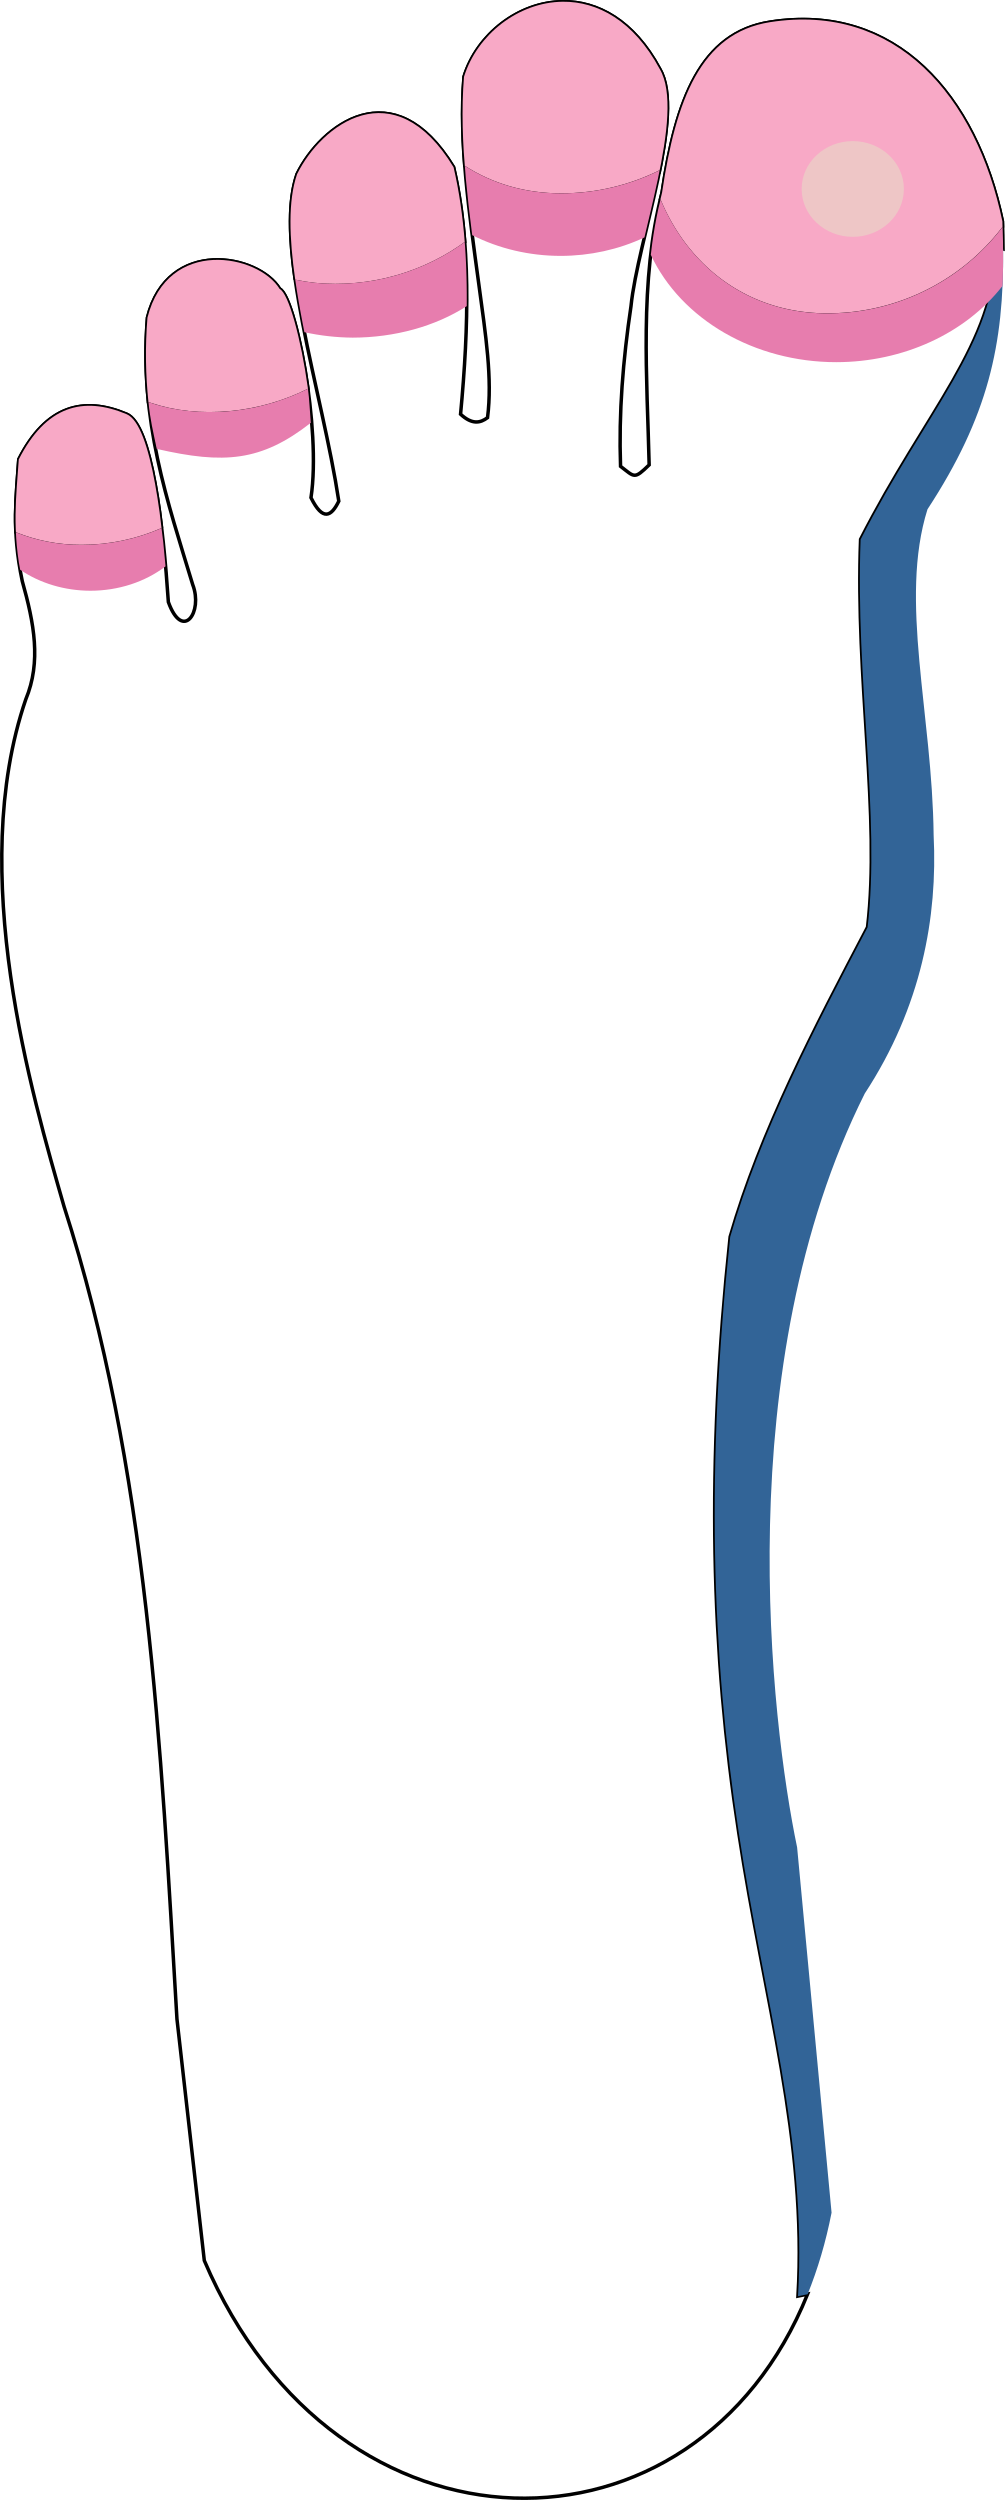
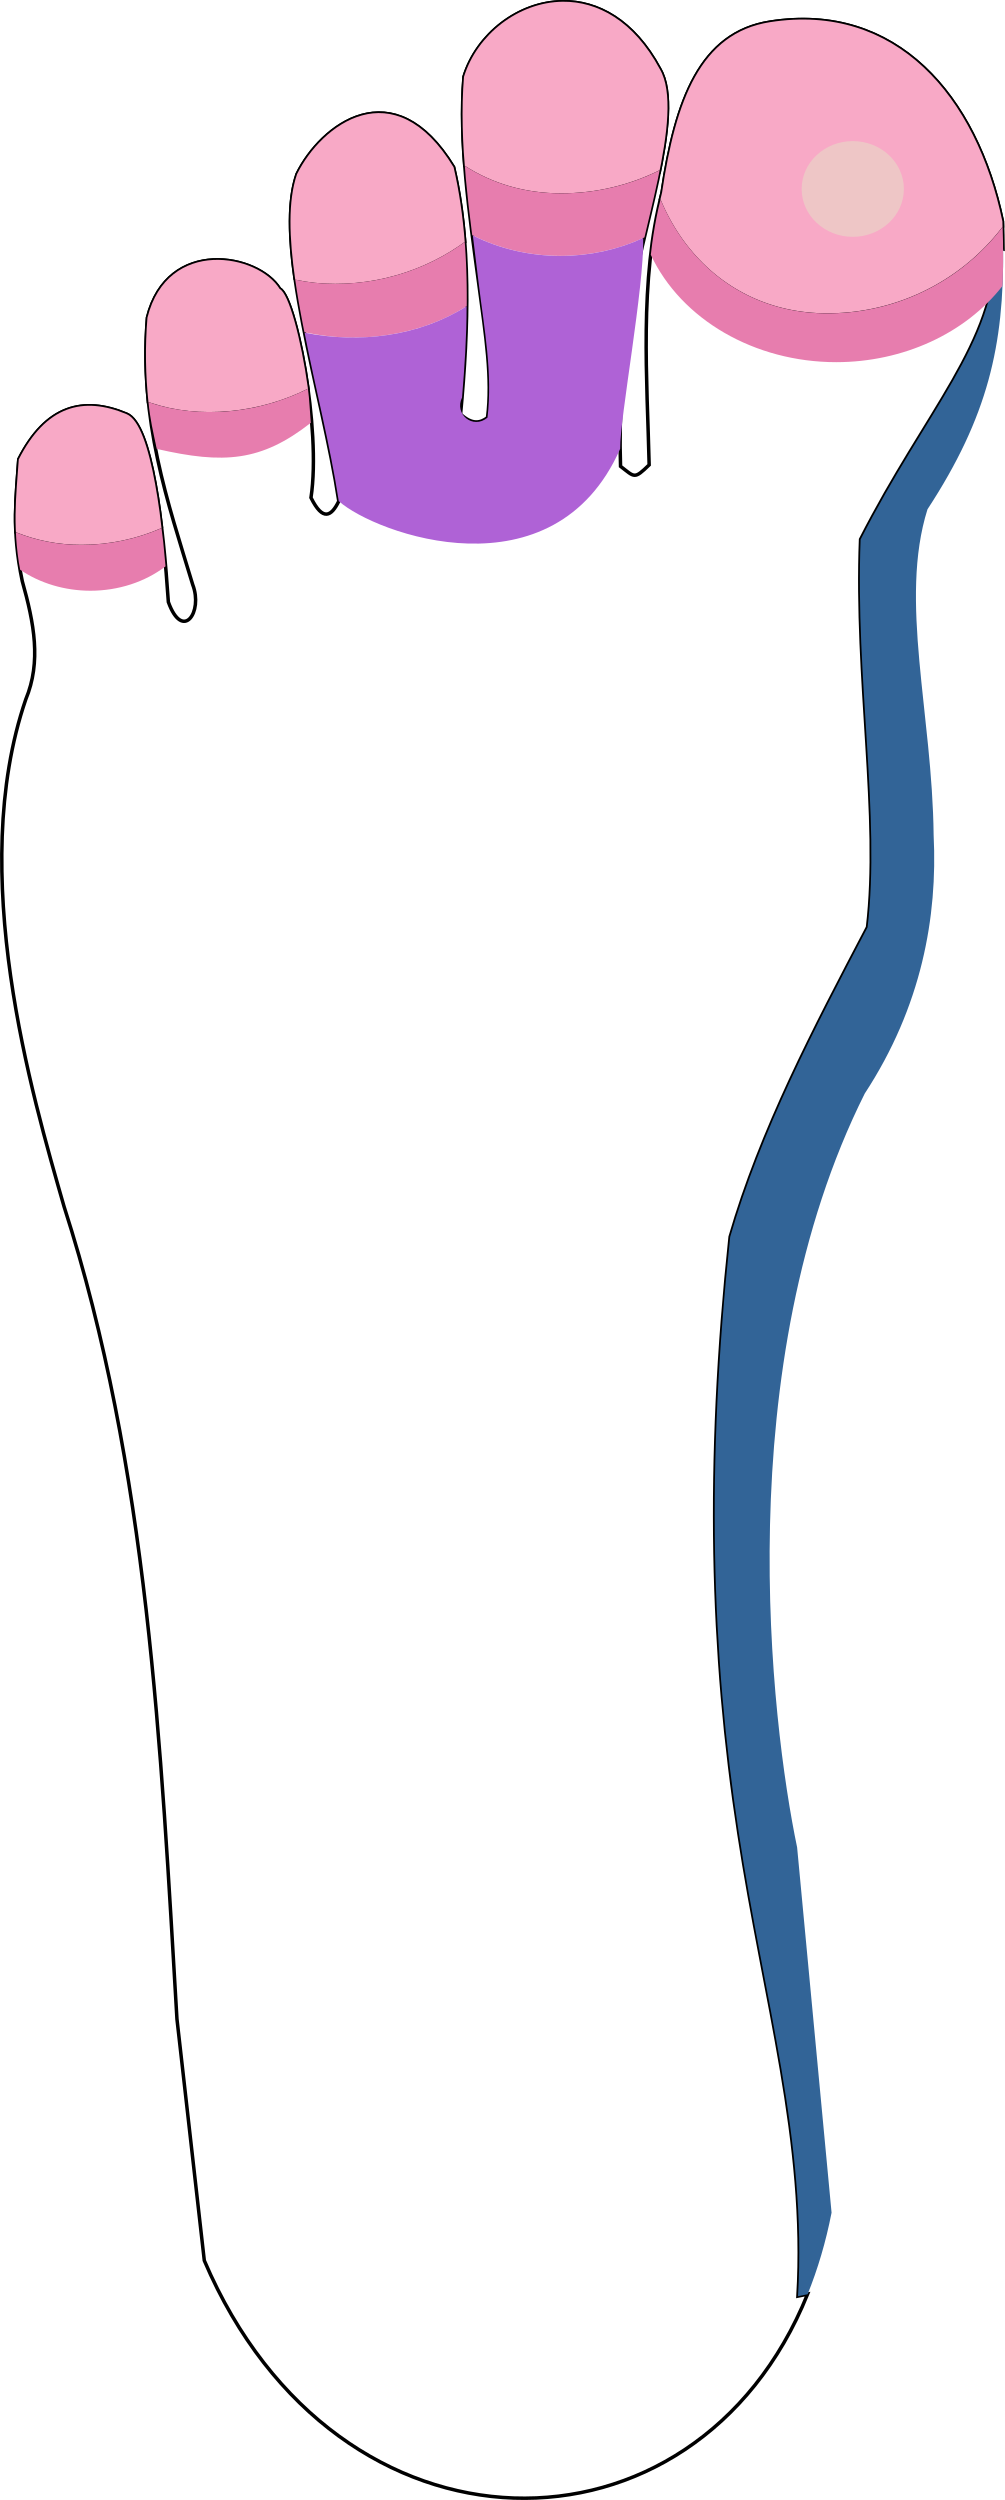
<svg xmlns="http://www.w3.org/2000/svg" width="76.06mm" height="189.229mm" viewBox="0 0 76.06 189.229" version="1.1" id="svg305">
  <defs id="defs302" />
  <g id="layer1" transform="translate(17.8945,-55.14384)">
    <path id="path454" style="fill:none;fill-rule:evenodd;stroke:#000000;stroke-width:0.265;stroke-dasharray:none;paint-order:stroke fill markers;stop-color:#000000" d="m 24.706,55.276 c -3.353,0.034 -6.482,2.482 -7.476,5.679 -0.405,4.954 0.387,10.29 1.119,15.712 0.522,3.866 1.037,7.141 0.658,10.091 -0.54,0.402 -1.152,0.554 -2.041,-0.263 0.636,-6.729 0.777,-13.102 -0.527,-18.694 -4.531,-7.446 -10.028,-3.179 -11.848,0.527 -1.839,5.354 1.916,16.5 3.159,24.75 -0.558,1.141 -1.2,1.562 -2.106,-0.263 0.795,-5.219 -1.18,-15.222 -2.37,-15.798 -1.602,-2.627 -8.47,-3.95 -10.005,2.172 -0.644,7.807 1.527,13.925 3.423,20.208 0.801,2.082 -0.758,4.315 -1.843,1.316 -0.382,-5.73 -1.246,-13.43 -3.159,-14.218 -3.29,-1.379 -6.1,-0.634 -8.162,3.423 -0.181,2.758 -0.561,5.285 0.263,9.215 0.894,3.186 1.453,6.09 0.264,8.952 -4.491,13.153 0.472,29.903 2.896,38.375 6.383,19.838 7.331,40.978 8.548,61.507 l 2.07,18.281 c 10.047,23.545 37.187,23.546 45.664,2.542 l -0.727,0.148 c 0.022,-0.369 0.039,-0.737 0.053,-1.103 0.014,-0.366 0.025,-0.731 0.032,-1.096 0.014,-0.728 0.014,-1.452 10e-4,-2.173 -0.013,-0.721 -0.039,-1.438 -0.076,-2.153 -0.037,-0.715 -0.086,-1.427 -0.145,-2.137 -0.059,-0.711 -0.129,-1.419 -0.207,-2.128 -0.078,-0.708 -0.165,-1.416 -0.26,-2.123 -0.095,-0.707 -0.198,-1.415 -0.306,-2.123 -0.109,-0.708 -0.224,-1.418 -0.345,-2.129 -0.12,-0.711 -0.246,-1.424 -0.376,-2.139 -0.129,-0.716 -0.263,-1.434 -0.398,-2.155 -0.272,-1.443 -0.554,-2.901 -0.836,-4.38 -0.282,-1.479 -0.564,-2.978 -0.837,-4.506 -0.136,-0.764 -0.27,-1.535 -0.399,-2.314 -0.13,-0.779 -0.256,-1.565 -0.377,-2.361 -0.131,-0.851 -0.255,-1.704 -0.373,-2.561 -0.118,-0.856 -0.228,-1.715 -0.332,-2.578 -0.104,-0.863 -0.201,-1.729 -0.291,-2.6 -0.09,-0.871 -0.173,-1.745 -0.249,-2.625 -0.076,-0.88 -0.145,-1.764 -0.206,-2.654 -0.061,-0.89 -0.115,-1.785 -0.162,-2.687 -0.047,-0.901 -0.086,-1.808 -0.118,-2.722 -0.032,-0.914 -0.056,-1.834 -0.073,-2.762 -0.017,-0.928 -0.025,-1.863 -0.026,-2.806 -10e-4,-0.943 0.005,-1.894 0.02,-2.853 0.015,-0.959 0.037,-1.926 0.068,-2.903 0.031,-0.977 0.069,-1.963 0.116,-2.958 0.047,-0.995 0.103,-2 0.166,-3.016 0.064,-1.015 0.135,-2.041 0.216,-3.078 0.081,-1.037 0.17,-2.084 0.267,-3.143 0.098,-1.059 0.204,-2.13 0.319,-3.212 0.145,-0.502 0.298,-1.003 0.456,-1.503 0.158,-0.5 0.323,-0.999 0.493,-1.496 0.17,-0.497 0.347,-0.994 0.529,-1.489 0.182,-0.495 0.369,-0.989 0.561,-1.483 0.192,-0.493 0.39,-0.985 0.591,-1.476 0.202,-0.491 0.408,-0.981 0.618,-1.471 0.21,-0.489 0.425,-0.978 0.643,-1.466 0.218,-0.488 0.441,-0.975 0.666,-1.461 0.451,-0.973 0.916,-1.943 1.39,-2.911 0.474,-0.968 0.959,-1.935 1.45,-2.9 0.491,-0.965 0.989,-1.928 1.491,-2.891 0.502,-0.963 1.007,-1.925 1.512,-2.887 0.062,-0.524 0.112,-1.056 0.152,-1.595 0.04,-0.539 0.071,-1.087 0.092,-1.641 0.021,-0.554 0.034,-1.116 0.039,-1.684 0.005,-0.568 0.003,-1.143 -0.006,-1.723 -0.009,-0.581 -0.024,-1.167 -0.044,-1.76 -0.02,-0.593 -0.045,-1.191 -0.074,-1.795 -0.057,-1.207 -0.129,-2.434 -0.206,-3.678 -0.077,-1.244 -0.158,-2.505 -0.234,-3.779 -0.075,-1.274 -0.145,-2.56 -0.199,-3.856 -0.027,-0.648 -0.05,-1.298 -0.067,-1.949 -0.018,-0.652 -0.029,-1.305 -0.035,-1.96 -0.006,-0.655 -0.005,-1.31 0.004,-1.967 0.009,-0.657 0.025,-1.314 0.051,-1.971 0.313,-0.612 0.626,-1.206 0.939,-1.782 0.313,-0.577 0.625,-1.137 0.935,-1.682 0.311,-0.545 0.619,-1.074 0.925,-1.59 0.306,-0.516 0.608,-1.019 0.906,-1.509 0.596,-0.982 1.175,-1.916 1.725,-2.817 0.275,-0.451 0.543,-0.893 0.803,-1.329 0.26,-0.436 0.512,-0.865 0.753,-1.289 0.242,-0.424 0.474,-0.844 0.695,-1.26 0.221,-0.416 0.431,-0.829 0.629,-1.241 0.198,-0.411 0.384,-0.821 0.556,-1.231 0.086,-0.205 0.169,-0.411 0.248,-0.616 0.079,-0.205 0.154,-0.411 0.226,-0.618 0.072,-0.206 0.14,-0.413 0.204,-0.62 0.064,-0.207 0.125,-0.416 0.181,-0.625 0.056,-0.209 0.109,-0.419 0.157,-0.63 0.048,-0.211 0.092,-0.424 0.131,-0.637 0.04,-0.214 0.075,-0.428 0.105,-0.645 0.031,-0.216 0.056,-0.434 0.077,-0.654 0.021,-0.22 0.038,-0.441 0.05,-0.665 0.012,-0.224 0.019,-0.449 0.021,-0.677 l 0.517,0.135 c -0.006,-0.68 -0.02,-1.37 -0.047,-2.086 -1.98,-9.492 -8.069,-16.578 -17.594,-15.08 -5.248,0.825 -7.12,5.884 -8.165,12.89 -1.75,6.64 -1.125,14.245 -0.981,20.623 -1.146,1.111 -1.082,0.94 -2.166,0.106 -0.144,-4.037 0.19,-8.074 0.79,-12.111 0.504,-5.004 4.174,-14.581 2.172,-17.97 -1.982,-3.678 -4.726,-5.113 -7.334,-5.087 z" />
    <path id="path311" style="fill:#326497;fill-rule:evenodd;stroke:none;stroke-width:0.265;stroke-dasharray:none;paint-order:stroke fill markers;stop-color:#000000;fill-opacity:1" d="m 58.031,73.993 -0.517,-0.135 c -0.002,0.228 -0.009,0.453 -0.021,0.677 -0.012,0.224 -0.028,0.445 -0.05,0.665 -0.021,0.22 -0.047,0.438 -0.077,0.654 -0.03,0.216 -0.066,0.431 -0.105,0.645 -0.04,0.214 -0.083,0.426 -0.131,0.637 -0.048,0.211 -0.1,0.421 -0.157,0.63 -0.056,0.209 -0.117,0.417 -0.181,0.625 -0.064,0.207 -0.132,0.414 -0.204,0.62 -0.072,0.206 -0.147,0.412 -0.226,0.618 -0.079,0.205 -0.162,0.411 -0.248,0.616 -0.172,0.41 -0.358,0.82 -0.556,1.231 -0.198,0.411 -0.408,0.825 -0.629,1.241 -0.221,0.416 -0.453,0.836 -0.695,1.26 -0.242,0.424 -0.494,0.853 -0.753,1.289 -0.26,0.436 -0.528,0.878 -0.803,1.329 -0.55,0.901 -1.129,1.836 -1.725,2.817 -0.298,0.491 -0.601,0.993 -0.906,1.509 -0.306,0.516 -0.614,1.045 -0.925,1.59 -0.311,0.545 -0.622,1.105 -0.935,1.682 -0.313,0.577 -0.626,1.17 -0.939,1.782 -0.026,0.657 -0.042,1.315 -0.051,1.971 -0.009,0.657 -0.009,1.312 -0.004,1.967 0.006,0.655 0.018,1.308 0.035,1.96 0.018,0.652 0.04,1.302 0.067,1.949 0.054,1.295 0.123,2.582 0.199,3.856 0.075,1.274 0.157,2.535 0.234,3.779 0.077,1.244 0.149,2.471 0.206,3.678 0.029,0.603 0.054,1.202 0.074,1.795 0.02,0.593 0.035,1.179 0.044,1.76 0.009,0.581 0.011,1.155 0.006,1.723 -0.005,0.568 -0.018,1.129 -0.039,1.684 -0.021,0.554 -0.052,1.101 -0.092,1.641 -0.04,0.539 -0.091,1.072 -0.152,1.595 -0.505,0.962 -1.01,1.924 -1.512,2.887 -0.502,0.963 -1,1.926 -1.491,2.891 -0.491,0.965 -0.976,1.931 -1.45,2.9 -0.474,0.968 -0.939,1.938 -1.39,2.911 -0.225,0.486 -0.448,0.974 -0.666,1.461 -0.218,0.488 -0.433,0.977 -0.643,1.466 -0.21,0.489 -0.416,0.98 -0.618,1.471 -0.202,0.491 -0.399,0.983 -0.591,1.476 -0.192,0.493 -0.379,0.987 -0.561,1.483 -0.182,0.495 -0.358,0.991 -0.529,1.489 -0.17,0.497 -0.335,0.996 -0.493,1.496 -0.158,0.5 -0.311,1.001 -0.456,1.503 -0.115,1.083 -0.221,2.153 -0.319,3.212 -0.098,1.059 -0.187,2.106 -0.267,3.143 -0.081,1.037 -0.152,2.062 -0.216,3.078 -0.064,1.015 -0.119,2.02 -0.166,3.016 -0.047,0.995 -0.086,1.981 -0.116,2.958 -0.031,0.977 -0.053,1.944 -0.068,2.903 -0.015,0.959 -0.021,1.91 -0.02,2.853 0.001,0.943 0.01,1.878 0.026,2.806 0.017,0.928 0.041,1.848 0.073,2.762 0.032,0.914 0.071,1.821 0.118,2.722 0.047,0.901 0.101,1.797 0.162,2.687 0.061,0.89 0.13,1.774 0.206,2.654 0.076,0.88 0.159,1.754 0.249,2.625 0.09,0.871 0.188,1.737 0.291,2.6 0.104,0.863 0.215,1.721 0.332,2.578 0.118,0.856 0.242,1.71 0.373,2.561 0.121,0.795 0.247,1.582 0.377,2.361 0.13,0.779 0.263,1.55 0.399,2.314 0.272,1.528 0.554,3.028 0.837,4.506 0.282,1.479 0.564,2.936 0.836,4.38 0.136,0.722 0.269,1.44 0.398,2.155 0.129,0.716 0.255,1.428 0.376,2.139 0.12,0.711 0.236,1.42 0.345,2.129 0.109,0.708 0.212,1.416 0.306,2.123 0.095,0.707 0.182,1.415 0.26,2.123 0.078,0.708 0.148,1.417 0.207,2.128 0.059,0.711 0.107,1.423 0.145,2.137 0.037,0.715 0.064,1.432 0.076,2.153 0.013,0.721 0.013,1.445 -0.001,2.173 -0.007,0.364 -0.017,0.729 -0.032,1.096 -0.014,0.366 -0.032,0.734 -0.053,1.103 l 0.727,-0.148 c 0.763,-1.889 1.377,-3.945 1.812,-6.172 l -2.607,-27.648 c -1.993,-9.565 -5.188,-36.461 5.12,-57.064 4.31,-6.585 5.519,-13.382 5.213,-19.549 -0.096,-9.172 -2.632,-17.775 -0.466,-24.669 4.597,-7.036 5.794,-12.45 5.726,-19.698 z" />
    <g id="g5602" style="display:inline" transform="translate(-79.13922,-72.01087)">
      <path id="path960" style="font-variation-settings:normal;opacity:1;vector-effect:none;fill:#f8a9c6;fill-opacity:1;fill-rule:evenodd;stroke:#000000;stroke-width:0.265;stroke-linecap:butt;stroke-linejoin:miter;stroke-miterlimit:4;stroke-dasharray:none;stroke-dashoffset:0;stroke-opacity:1;-inkscape-stroke:none;paint-order:stroke fill markers;stop-color:#000000;stop-opacity:1" d="m 73.471,167.128 c -0.049,-0.406 -0.093,-0.817 -0.148,-1.213 -0.103,-0.745 -0.217,-1.468 -0.343,-2.153 -0.063,-0.342 -0.128,-0.675 -0.197,-0.996 -0.069,-0.321 -0.141,-0.63 -0.217,-0.926 -0.075,-0.295 -0.154,-0.576 -0.236,-0.841 -0.082,-0.265 -0.167,-0.514 -0.256,-0.745 -0.089,-0.231 -0.182,-0.443 -0.278,-0.635 -0.096,-0.192 -0.196,-0.363 -0.3,-0.512 -0.052,-0.074 -0.105,-0.143 -0.159,-0.206 -0.054,-0.063 -0.109,-0.119 -0.164,-0.17 -0.056,-0.051 -0.113,-0.095 -0.171,-0.133 -0.058,-0.038 -0.116,-0.069 -0.176,-0.094 -0.206,-0.086 -0.41,-0.164 -0.611,-0.234 -0.202,-0.069 -0.402,-0.13 -0.599,-0.181 -0.198,-0.052 -0.394,-0.095 -0.588,-0.129 -0.194,-0.034 -0.385,-0.059 -0.575,-0.074 -0.19,-0.015 -0.377,-0.021 -0.562,-0.017 -0.185,0.004 -0.369,0.018 -0.549,0.041 -0.181,0.024 -0.359,0.058 -0.535,0.102 -0.176,0.044 -0.35,0.099 -0.521,0.164 -0.171,0.065 -0.34,0.141 -0.507,0.227 -0.167,0.087 -0.331,0.184 -0.492,0.293 -0.162,0.109 -0.321,0.229 -0.477,0.36 -0.156,0.131 -0.311,0.274 -0.462,0.429 -0.151,0.155 -0.3,0.321 -0.445,0.5 -0.146,0.179 -0.289,0.369 -0.429,0.572 -0.14,0.203 -0.278,0.419 -0.412,0.646 -0.135,0.228 -0.266,0.468 -0.395,0.722 -0.045,0.689 -0.103,1.364 -0.151,2.051 -0.024,0.343 -0.045,0.689 -0.062,1.041 -0.017,0.352 -0.028,0.71 -0.032,1.077 -0.004,0.367 6.98e-4,0.743 0.015,1.131 0.003,0.07 0.011,0.146 0.014,0.217 1.519,0.613 3.18,0.952 4.953,0.952 2.137,0 4.188,-0.45 6.07,-1.269 z" />
      <path id="path5536" style="font-variation-settings:normal;display:inline;opacity:1;vector-effect:none;fill:#f8a9c6;fill-opacity:1;fill-rule:evenodd;stroke:#000000;stroke-width:0.265;stroke-linecap:butt;stroke-linejoin:miter;stroke-miterlimit:4;stroke-dasharray:none;stroke-dashoffset:0;stroke-opacity:1;-inkscape-stroke:none;paint-order:stroke fill markers;stop-color:#000000;stop-opacity:1" d="m 72.479,157.58 c 0.057,0.02 0.113,0.043 0.171,0.062 0.227,0.076 0.456,0.146 0.689,0.21 0.233,0.064 0.469,0.122 0.709,0.174 0.24,0.052 0.482,0.098 0.728,0.137 0.246,0.04 0.494,0.073 0.746,0.099 0.252,0.027 0.507,0.046 0.765,0.06 0.258,0.013 0.518,0.021 0.782,0.021 0.264,0 0.527,-0.006 0.788,-0.019 0.262,-0.012 0.522,-0.03 0.781,-0.055 0.259,-0.024 0.517,-0.055 0.774,-0.091 0.256,-0.036 0.511,-0.078 0.765,-0.126 0.253,-0.048 0.505,-0.102 0.755,-0.161 0.25,-0.059 0.498,-0.124 0.744,-0.194 0.246,-0.07 0.49,-0.146 0.732,-0.227 0.242,-0.081 0.481,-0.168 0.719,-0.26 0.237,-0.092 0.472,-0.19 0.705,-0.292 0.232,-0.103 0.463,-0.211 0.69,-0.324 0.011,-0.005 0.022,-0.012 0.033,-0.017 -0.53,-3.826 -1.464,-7.223 -2.143,-7.551 -1.602,-2.627 -8.47,-3.95 -10.005,2.172 -0.186,2.253 -0.136,4.365 0.072,6.381 z" />
      <path id="path5506" style="font-variation-settings:normal;display:inline;opacity:1;vector-effect:none;fill:#f8a9c6;fill-opacity:1;fill-rule:evenodd;stroke:#000000;stroke-width:0.265;stroke-linecap:butt;stroke-linejoin:miter;stroke-miterlimit:4;stroke-dasharray:none;stroke-dashoffset:0;stroke-opacity:1;-inkscape-stroke:none;paint-order:stroke fill markers;stop-color:#000000;stop-opacity:1" d="m 83.589,148.321 c 0.004,8e-4 0.007,0.002 0.011,0.003 0.24,0.052 0.482,0.098 0.728,0.137 0.246,0.04 0.495,0.073 0.747,0.099 0.252,0.027 0.506,0.047 0.764,0.06 0.258,0.013 0.519,0.02 0.782,0.02 0.264,0 0.526,-0.006 0.788,-0.019 0.262,-0.012 0.522,-0.03 0.781,-0.055 0.259,-0.024 0.517,-0.055 0.774,-0.091 0.256,-0.036 0.511,-0.078 0.765,-0.126 0.253,-0.048 0.505,-0.101 0.755,-0.16 0.25,-0.059 0.498,-0.124 0.744,-0.195 0.246,-0.07 0.49,-0.146 0.732,-0.227 0.242,-0.081 0.482,-0.168 0.719,-0.26 0.237,-0.092 0.472,-0.189 0.705,-0.292 0.232,-0.103 0.462,-0.21 0.689,-0.323 0.227,-0.113 0.452,-0.231 0.673,-0.354 0.222,-0.123 0.441,-0.251 0.656,-0.384 0.216,-0.133 0.428,-0.271 0.637,-0.414 0.129,-0.088 0.254,-0.181 0.381,-0.272 -0.152,-1.957 -0.421,-3.848 -0.843,-5.656 -4.531,-7.446 -10.028,-3.179 -11.848,0.527 -0.688,2.002 -0.593,4.815 -0.14,7.983 z" />
      <path id="path5452" style="font-variation-settings:normal;opacity:1;vector-effect:none;fill:#f8a9c6;fill-opacity:1;fill-rule:evenodd;stroke:#000000;stroke-width:0.265;stroke-linecap:butt;stroke-linejoin:miter;stroke-miterlimit:4;stroke-dasharray:none;stroke-dashoffset:0;stroke-opacity:1;-inkscape-stroke:none;paint-order:stroke fill markers;stop-color:#000000;stop-opacity:1" d="m 111.175,140.04 c 0.038,-0.189 0.079,-0.38 0.114,-0.566 0.079,-0.422 0.151,-0.837 0.214,-1.244 0.063,-0.407 0.117,-0.806 0.16,-1.194 0.043,-0.388 0.073,-0.764 0.091,-1.128 0.018,-0.363 0.022,-0.713 0.01,-1.046 -0.006,-0.167 -0.016,-0.329 -0.029,-0.487 -0.014,-0.158 -0.032,-0.312 -0.055,-0.461 -0.022,-0.149 -0.049,-0.293 -0.081,-0.433 -0.032,-0.139 -0.068,-0.273 -0.11,-0.402 -0.042,-0.129 -0.088,-0.252 -0.14,-0.37 -0.052,-0.118 -0.109,-0.229 -0.172,-0.335 -0.124,-0.23 -0.251,-0.451 -0.38,-0.664 -0.13,-0.213 -0.262,-0.417 -0.397,-0.612 -0.135,-0.196 -0.272,-0.383 -0.412,-0.562 -0.14,-0.179 -0.282,-0.35 -0.426,-0.513 -0.144,-0.163 -0.291,-0.318 -0.439,-0.465 -0.148,-0.147 -0.298,-0.286 -0.45,-0.418 -0.152,-0.132 -0.305,-0.256 -0.46,-0.372 -0.155,-0.117 -0.311,-0.226 -0.469,-0.328 -0.157,-0.102 -0.316,-0.197 -0.476,-0.284 -0.16,-0.088 -0.32,-0.168 -0.482,-0.242 -0.161,-0.074 -0.324,-0.14 -0.487,-0.201 -0.163,-0.06 -0.326,-0.114 -0.49,-0.161 -0.164,-0.047 -0.328,-0.088 -0.492,-0.122 -0.164,-0.034 -0.328,-0.063 -0.492,-0.085 -0.164,-0.022 -0.329,-0.038 -0.492,-0.048 -0.164,-0.01 -0.327,-0.014 -0.49,-0.012 h -5.2e-4 c -0.21,0.002 -0.418,0.013 -0.626,0.034 -0.207,0.021 -0.413,0.05 -0.618,0.088 -0.204,0.038 -0.407,0.085 -0.607,0.14 -0.2,0.055 -0.398,0.119 -0.593,0.19 -0.195,0.071 -0.387,0.15 -0.576,0.236 -0.189,0.086 -0.375,0.18 -0.558,0.281 -0.182,0.101 -0.361,0.208 -0.535,0.322 -0.174,0.114 -0.345,0.235 -0.511,0.362 -0.166,0.127 -0.327,0.261 -0.483,0.399 -0.156,0.139 -0.307,0.283 -0.452,0.434 -0.145,0.15 -0.285,0.306 -0.419,0.466 -0.134,0.16 -0.262,0.326 -0.383,0.496 -0.121,0.17 -0.237,0.344 -0.345,0.523 -0.108,0.179 -0.209,0.361 -0.302,0.548 -0.094,0.186 -0.18,0.377 -0.258,0.571 -0.078,0.194 -0.149,0.39 -0.211,0.59 -0.051,0.619 -0.083,1.245 -0.098,1.875 -0.016,0.631 -0.015,1.267 -5.1e-4,1.907 0.014,0.641 0.043,1.286 0.082,1.936 0.021,0.339 0.052,0.682 0.078,1.023 2.053,1.321 4.515,2.082 7.293,2.082 2.636,0 5.181,-0.62 7.453,-1.75 z" />
      <path id="path302" style="display:inline;fill:#f8a9c6;fill-opacity:1;fill-rule:evenodd;stroke:#000000;stroke-width:0.265;stroke-dasharray:none;paint-order:stroke fill markers;stop-color:#000000" d="m 111.24,142.243 c 0.023,0.056 0.046,0.112 0.07,0.168 0.048,0.111 0.096,0.222 0.146,0.331 0.05,0.11 0.101,0.218 0.153,0.326 0.052,0.108 0.106,0.215 0.16,0.321 0.054,0.106 0.11,0.212 0.167,0.317 0.057,0.105 0.115,0.208 0.174,0.311 0.059,0.103 0.119,0.205 0.18,0.306 0.061,0.101 0.123,0.201 0.187,0.301 0.063,0.099 0.128,0.198 0.193,0.296 0.066,0.098 0.132,0.194 0.2,0.29 0.068,0.096 0.136,0.19 0.206,0.284 0.07,0.094 0.141,0.187 0.213,0.279 0.072,0.092 0.145,0.183 0.219,0.272 0.074,0.09 0.149,0.178 0.225,0.266 0.076,0.088 0.153,0.175 0.231,0.26 0.078,0.086 0.158,0.17 0.238,0.254 0.08,0.084 0.161,0.166 0.243,0.248 0.082,0.081 0.165,0.162 0.25,0.241 0.084,0.079 0.169,0.157 0.255,0.234 0.086,0.077 0.173,0.152 0.261,0.227 0.088,0.075 0.177,0.148 0.267,0.221 0.09,0.072 0.181,0.143 0.273,0.213 0.092,0.07 0.185,0.139 0.279,0.206 0.094,0.067 0.189,0.133 0.284,0.198 0.096,0.065 0.192,0.129 0.289,0.191 0.098,0.062 0.196,0.124 0.296,0.183 0.099,0.06 0.2,0.119 0.301,0.176 0.101,0.057 0.203,0.113 0.306,0.168 0.103,0.055 0.207,0.108 0.312,0.16 0.105,0.052 0.21,0.103 0.317,0.152 0.106,0.049 0.214,0.097 0.322,0.144 0.108,0.046 0.217,0.091 0.327,0.135 0.11,0.044 0.221,0.086 0.332,0.127 0.112,0.041 0.224,0.08 0.337,0.118 0.113,0.038 0.227,0.074 0.342,0.11 0.115,0.035 0.231,0.069 0.347,0.101 0.117,0.032 0.234,0.062 0.352,0.091 0.118,0.029 0.237,0.057 0.357,0.083 0.12,0.026 0.24,0.051 0.362,0.073 0.121,0.023 0.243,0.044 0.366,0.064 0.123,0.02 0.247,0.038 0.371,0.055 0.124,0.017 0.249,0.032 0.375,0.045 0.126,0.013 0.253,0.025 0.38,0.035 0.127,0.01 0.256,0.019 0.384,0.025 0.129,0.007 0.258,0.012 0.389,0.015 0.13,0.003 0.261,0.005 0.393,0.005 0.132,0 0.264,-0.002 0.395,-0.005 0.131,-0.003 0.262,-0.008 0.393,-0.014 0.131,-0.006 0.261,-0.014 0.391,-0.023 0.13,-0.009 0.26,-0.019 0.39,-0.032 0.13,-0.012 0.259,-0.026 0.388,-0.041 0.129,-0.015 0.257,-0.032 0.386,-0.05 0.128,-0.018 0.256,-0.038 0.383,-0.059 0.127,-0.021 0.255,-0.043 0.381,-0.067 0.127,-0.024 0.253,-0.049 0.379,-0.076 0.126,-0.027 0.251,-0.055 0.376,-0.085 0.125,-0.03 0.25,-0.061 0.374,-0.093 0.124,-0.032 0.247,-0.066 0.371,-0.101 0.123,-0.035 0.245,-0.072 0.367,-0.11 0.122,-0.038 0.244,-0.078 0.365,-0.118 0.121,-0.041 0.241,-0.083 0.361,-0.126 0.12,-0.043 0.239,-0.088 0.358,-0.134 0.119,-0.046 0.237,-0.093 0.354,-0.142 0.117,-0.049 0.234,-0.099 0.35,-0.15 0.116,-0.051 0.232,-0.104 0.347,-0.158 0.115,-0.054 0.23,-0.109 0.343,-0.166 0.114,-0.057 0.226,-0.114 0.338,-0.173 0.112,-0.059 0.224,-0.119 0.335,-0.181 0.111,-0.061 0.221,-0.125 0.33,-0.189 0.109,-0.064 0.218,-0.129 0.326,-0.196 0.108,-0.067 0.215,-0.134 0.321,-0.203 0.106,-0.069 0.212,-0.139 0.317,-0.21 0.105,-0.071 0.209,-0.144 0.312,-0.218 0.103,-0.074 0.205,-0.149 0.306,-0.225 0.101,-0.076 0.202,-0.153 0.301,-0.232 0.1,-0.078 0.198,-0.158 0.296,-0.239 0.098,-0.081 0.194,-0.163 0.29,-0.245 0.096,-0.083 0.191,-0.167 0.285,-0.252 0.094,-0.085 0.187,-0.172 0.279,-0.259 0.092,-0.087 0.183,-0.176 0.273,-0.266 0.09,-0.09 0.18,-0.18 0.268,-0.272 0.088,-0.092 0.175,-0.185 0.261,-0.279 0.086,-0.094 0.171,-0.189 0.255,-0.285 0.084,-0.096 0.167,-0.193 0.249,-0.291 0.082,-0.098 0.163,-0.198 0.242,-0.298 0.074,-0.093 0.148,-0.188 0.22,-0.283 -0.004,-0.139 -0.004,-0.27 -0.009,-0.41 -1.98,-9.492 -8.069,-16.578 -17.594,-15.08 -5.248,0.825 -7.12,5.884 -8.165,12.89 -0.045,0.171 -0.082,0.345 -0.124,0.517 z" />
    </g>
    <ellipse style="display:inline;fill:#eec6c6;fill-opacity:1;fill-rule:evenodd;stroke-width:0.265" id="path352" cx="87.113" cy="119.72" rx="3.869" ry="3.623" transform="translate(-40.45945,-50.27296)" />
    <g id="g5811" style="display:inline" transform="translate(-79.13922,-72.01126)">
      <path id="path1301" style="font-variation-settings:normal;display:inline;opacity:1;vector-effect:none;fill:#e77dae;fill-opacity:1;fill-rule:evenodd;stroke-width:0.265;stroke-linecap:butt;stroke-linejoin:miter;stroke-miterlimit:4;stroke-dasharray:none;stroke-dashoffset:0;stroke-opacity:1;-inkscape-stroke:none;stop-color:#000000;stop-opacity:1" d="m 84.769,159.16 c -0.067,-0.77 -0.108,-1.817 -0.216,-2.581 -3.188,1.589 -6.911,2.179 -10.415,1.468 -0.56,-0.12 -1.116,-0.267 -1.655,-0.465 0.128,1.35 0.351,2.225 0.627,3.552 5.075,1.163 7.904,0.966 11.659,-1.974 z" />
      <path id="path1174" style="font-variation-settings:normal;vector-effect:none;fill:#e77dae;fill-opacity:1;fill-rule:evenodd;stroke-width:0.265;stroke-linecap:butt;stroke-linejoin:miter;stroke-miterlimit:4;stroke-dasharray:none;stroke-dashoffset:0;stroke-opacity:1;-inkscape-stroke:none;stop-color:#000000" d="m 96.572,150.328 c 0.001,-0.138 0.003,-0.277 0.003,-0.415 6.57e-4,-0.198 1.16e-4,-0.395 -0.001,-0.592 -0.001,-0.197 -0.003,-0.393 -0.006,-0.589 -0.003,-0.196 -0.007,-0.391 -0.012,-0.586 -0.005,-0.195 -0.011,-0.389 -0.018,-0.582 -0.007,-0.194 -0.015,-0.386 -0.024,-0.579 -0.009,-0.192 -0.019,-0.384 -0.03,-0.576 -0.011,-0.191 -0.023,-0.382 -0.037,-0.572 -0.009,-0.124 -0.018,-0.247 -0.028,-0.37 -0.126,0.091 -0.252,0.184 -0.381,0.272 -0.209,0.143 -0.422,0.281 -0.637,0.414 -0.216,0.133 -0.435,0.261 -0.656,0.384 -0.222,0.123 -0.446,0.242 -0.673,0.354 -0.227,0.113 -0.457,0.221 -0.689,0.323 -0.232,0.103 -0.467,0.2 -0.705,0.292 -0.237,0.092 -0.477,0.179 -0.719,0.26 -0.242,0.081 -0.486,0.157 -0.732,0.227 -0.246,0.07 -0.494,0.136 -0.744,0.195 -0.25,0.059 -0.502,0.112 -0.755,0.16 -0.253,0.048 -0.508,0.09 -0.765,0.126 -0.256,0.036 -0.514,0.067 -0.774,0.091 -0.259,0.024 -0.52,0.043 -0.781,0.055 -0.262,0.013 -0.524,0.019 -0.788,0.019 -0.264,0 -0.525,-0.007 -0.782,-0.02 -0.258,-0.013 -0.512,-0.034 -0.764,-0.06 -0.252,-0.027 -0.501,-0.06 -0.747,-0.099 -0.246,-0.04 -0.488,-0.086 -0.728,-0.137 -0.004,-0.001 -0.007,-0.002 -0.011,-0.003 0.001,0.009 0.002,0.017 0.004,0.025 0.038,0.265 0.079,0.532 0.121,0.802 0.043,0.27 0.088,0.541 0.135,0.815 0.047,0.274 0.096,0.549 0.147,0.827 0.051,0.277 0.103,0.556 0.157,0.837 0.043,0.224 0.088,0.449 0.133,0.674 a 13.033,9.413 0 0 0 3.656,0.412 13.033,9.413 0 0 0 8.63,-2.384 z" />
      <path id="path1112" style="font-variation-settings:normal;vector-effect:none;fill:#e77dae;fill-opacity:1;fill-rule:evenodd;stroke-width:0.265;stroke-linecap:butt;stroke-linejoin:miter;stroke-miterlimit:4;stroke-dasharray:none;stroke-dashoffset:0;stroke-opacity:1;-inkscape-stroke:none;stop-color:#000000" d="m 110.022,145.128 c 0.139,-0.587 0.278,-1.173 0.42,-1.776 0.204,-0.865 0.407,-1.738 0.589,-2.599 0.051,-0.24 0.096,-0.475 0.143,-0.713 -2.272,1.13 -4.817,1.749 -7.452,1.749 -2.778,0 -5.24,-0.76 -7.293,-2.082 0.024,0.313 0.043,0.624 0.072,0.938 0.06,0.658 0.128,1.319 0.203,1.983 0.075,0.664 0.156,1.332 0.242,2.002 0.014,0.108 0.029,0.217 0.043,0.325 a 13.231,11.388 0 0 0 6.685,1.569 13.231,11.388 0 0 0 6.348,-1.397 z" />
      <path id="path1003" style="font-variation-settings:normal;vector-effect:none;fill:#e77dae;fill-opacity:1;fill-rule:evenodd;stroke-width:0.265;stroke-linecap:butt;stroke-linejoin:miter;stroke-miterlimit:4;stroke-dasharray:none;stroke-dashoffset:0;stroke-opacity:1;-inkscape-stroke:none;stop-color:#000000" d="m 137.123,148.791 c 0.006,-0.143 0.017,-0.283 0.022,-0.427 0.016,-0.47 0.026,-0.947 0.029,-1.432 0.003,-0.485 -3.1e-4,-0.978 -0.009,-1.48 -0.008,-0.452 -0.022,-0.915 -0.039,-1.382 0.002,0.085 0.003,0.171 0.006,0.258 -0.072,0.095 -0.146,0.19 -0.22,0.283 -0.08,0.1 -0.16,0.2 -0.242,0.298 -0.082,0.098 -0.165,0.195 -0.249,0.291 -0.084,0.096 -0.169,0.191 -0.255,0.285 -0.086,0.094 -0.173,0.187 -0.261,0.279 -0.088,0.092 -0.177,0.182 -0.268,0.272 -0.09,0.09 -0.181,0.178 -0.273,0.266 -0.092,0.087 -0.185,0.174 -0.279,0.259 -0.094,0.085 -0.189,0.169 -0.285,0.252 -0.096,0.083 -0.193,0.165 -0.29,0.245 -0.098,0.081 -0.197,0.16 -0.296,0.239 -0.1,0.078 -0.2,0.155 -0.301,0.232 -0.101,0.076 -0.203,0.151 -0.306,0.225 -0.103,0.074 -0.207,0.146 -0.312,0.218 -0.105,0.071 -0.211,0.141 -0.317,0.21 -0.106,0.069 -0.213,0.137 -0.321,0.203 -0.108,0.067 -0.216,0.132 -0.326,0.196 -0.109,0.064 -0.219,0.127 -0.33,0.189 -0.111,0.062 -0.223,0.122 -0.335,0.181 -0.112,0.059 -0.225,0.117 -0.338,0.173 -0.114,0.057 -0.228,0.112 -0.343,0.166 -0.115,0.054 -0.231,0.106 -0.347,0.158 -0.116,0.051 -0.233,0.102 -0.35,0.15 -0.117,0.049 -0.236,0.096 -0.354,0.142 -0.119,0.046 -0.238,0.09 -0.358,0.134 -0.12,0.043 -0.24,0.085 -0.361,0.126 -0.121,0.041 -0.243,0.08 -0.365,0.118 -0.122,0.038 -0.244,0.074 -0.367,0.11 -0.123,0.035 -0.246,0.069 -0.371,0.101 -0.124,0.032 -0.249,0.063 -0.374,0.093 -0.125,0.03 -0.25,0.058 -0.376,0.085 -0.126,0.027 -0.252,0.052 -0.379,0.076 -0.127,0.024 -0.254,0.046 -0.381,0.067 -0.127,0.021 -0.255,0.041 -0.383,0.059 -0.128,0.018 -0.257,0.035 -0.386,0.05 -0.129,0.015 -0.259,0.029 -0.388,0.041 -0.13,0.012 -0.259,0.022 -0.39,0.032 -0.13,0.009 -0.26,0.017 -0.391,0.023 -0.131,0.006 -0.262,0.011 -0.393,0.014 -0.131,0.003 -0.263,0.005 -0.395,0.005 -0.132,0 -0.263,-0.002 -0.393,-0.005 -0.13,-0.003 -0.26,-0.008 -0.389,-0.015 -0.129,-0.007 -0.257,-0.015 -0.384,-0.025 -0.127,-0.01 -0.254,-0.021 -0.38,-0.035 -0.126,-0.013 -0.251,-0.028 -0.375,-0.045 -0.124,-0.017 -0.248,-0.035 -0.371,-0.055 -0.123,-0.02 -0.245,-0.041 -0.366,-0.064 -0.121,-0.023 -0.242,-0.047 -0.362,-0.073 -0.12,-0.026 -0.239,-0.054 -0.357,-0.083 -0.118,-0.029 -0.235,-0.059 -0.352,-0.091 -0.117,-0.032 -0.232,-0.066 -0.347,-0.101 -0.115,-0.035 -0.229,-0.072 -0.342,-0.11 -0.113,-0.038 -0.226,-0.077 -0.337,-0.118 -0.112,-0.041 -0.222,-0.083 -0.332,-0.127 -0.11,-0.044 -0.219,-0.088 -0.327,-0.135 -0.108,-0.047 -0.216,-0.094 -0.322,-0.144 -0.106,-0.049 -0.212,-0.1 -0.317,-0.152 -0.105,-0.052 -0.209,-0.105 -0.312,-0.16 -0.103,-0.055 -0.205,-0.111 -0.306,-0.168 -0.101,-0.057 -0.201,-0.116 -0.301,-0.176 -0.099,-0.06 -0.198,-0.121 -0.296,-0.183 -0.098,-0.062 -0.194,-0.126 -0.289,-0.191 -0.096,-0.065 -0.19,-0.131 -0.284,-0.198 -0.094,-0.067 -0.187,-0.136 -0.279,-0.206 -0.092,-0.07 -0.183,-0.141 -0.273,-0.213 -0.09,-0.072 -0.179,-0.146 -0.267,-0.221 -0.088,-0.075 -0.175,-0.15 -0.261,-0.227 -0.086,-0.077 -0.171,-0.155 -0.255,-0.234 -0.084,-0.079 -0.167,-0.159 -0.25,-0.241 -0.082,-0.081 -0.163,-0.164 -0.243,-0.248 -0.08,-0.084 -0.16,-0.168 -0.238,-0.254 -0.078,-0.086 -0.155,-0.173 -0.231,-0.26 -0.076,-0.088 -0.151,-0.176 -0.225,-0.266 -0.074,-0.09 -0.147,-0.181 -0.219,-0.272 -0.072,-0.092 -0.143,-0.185 -0.213,-0.279 -0.07,-0.094 -0.138,-0.189 -0.206,-0.284 -0.068,-0.096 -0.134,-0.192 -0.2,-0.29 -0.066,-0.098 -0.13,-0.196 -0.193,-0.296 -0.063,-0.099 -0.125,-0.2 -0.187,-0.301 -0.061,-0.101 -0.121,-0.203 -0.18,-0.306 -0.059,-0.103 -0.117,-0.206 -0.174,-0.311 -0.057,-0.105 -0.112,-0.21 -0.167,-0.317 -0.054,-0.106 -0.108,-0.213 -0.16,-0.321 -0.052,-0.108 -0.103,-0.217 -0.153,-0.326 -0.05,-0.11 -0.099,-0.22 -0.146,-0.331 -0.024,-0.056 -0.046,-0.112 -0.07,-0.168 l 5.2e-4,-5.2e-4 c 0.017,-0.071 0.033,-0.142 0.05,-0.213 -0.08,0.316 -0.158,0.632 -0.228,0.952 -0.091,0.422 -0.175,0.847 -0.25,1.275 -0.075,0.428 -0.143,0.859 -0.203,1.291 -0.041,0.296 -0.074,0.594 -0.109,0.892 a 15.14,12.967 0 0 0 14.034,8.124 15.14,12.967 0 0 0 12.588,-5.773 z" />
      <path id="path1431" style="font-variation-settings:normal;display:inline;vector-effect:none;fill:#e77dae;fill-opacity:1;fill-rule:evenodd;stroke-width:0.265;stroke-linecap:butt;stroke-linejoin:miter;stroke-miterlimit:4;stroke-dasharray:none;stroke-dashoffset:0;stroke-opacity:1;-inkscape-stroke:none;stop-color:#000000" d="m 73.774,170.022 c -0.054,-0.607 -0.108,-1.216 -0.173,-1.826 -0.039,-0.36 -0.087,-0.711 -0.13,-1.068 -1.882,0.819 -3.933,1.269 -6.07,1.269 -1.773,0 -3.434,-0.339 -4.953,-0.952 0.015,0.322 0.033,0.647 0.065,0.989 0.039,0.416 0.091,0.849 0.159,1.299 0.026,0.175 0.067,0.367 0.099,0.548 a 8.393,6.977 0 0 0 5.323,1.588 8.393,6.977 0 0 0 5.68,-1.846 z" />
    </g>
+     <path id="path467" style="fill:#af62d6;fill-opacity:1;fill-rule:evenodd;stroke-width:0.265" d="m 35.79,17.823 0.453,3.708 c 0.408,3.34 1.054,6.708 0.657,10.082 -1.109,0.918 -2.538,-0.27 -1.928,-1.521 0.191,-2.3 0.344,-4.606 0.346,-6.914 -3.604,2.287 -8.15,2.841 -12.265,2 0.83,4.258 1.929,8.463 2.59,12.754 2.788,2.488 16.28,7.393 21.297,-3.957 -0.023,-2.365 1.824,-12.21 1.745,-15.961 a 13.231,11.388 0 0 1 -6.256,1.357 13.231,11.388 0 0 1 -6.639,-1.547 z" transform="translate(-17.8945,55.14384)" />
  </g>
</svg>
